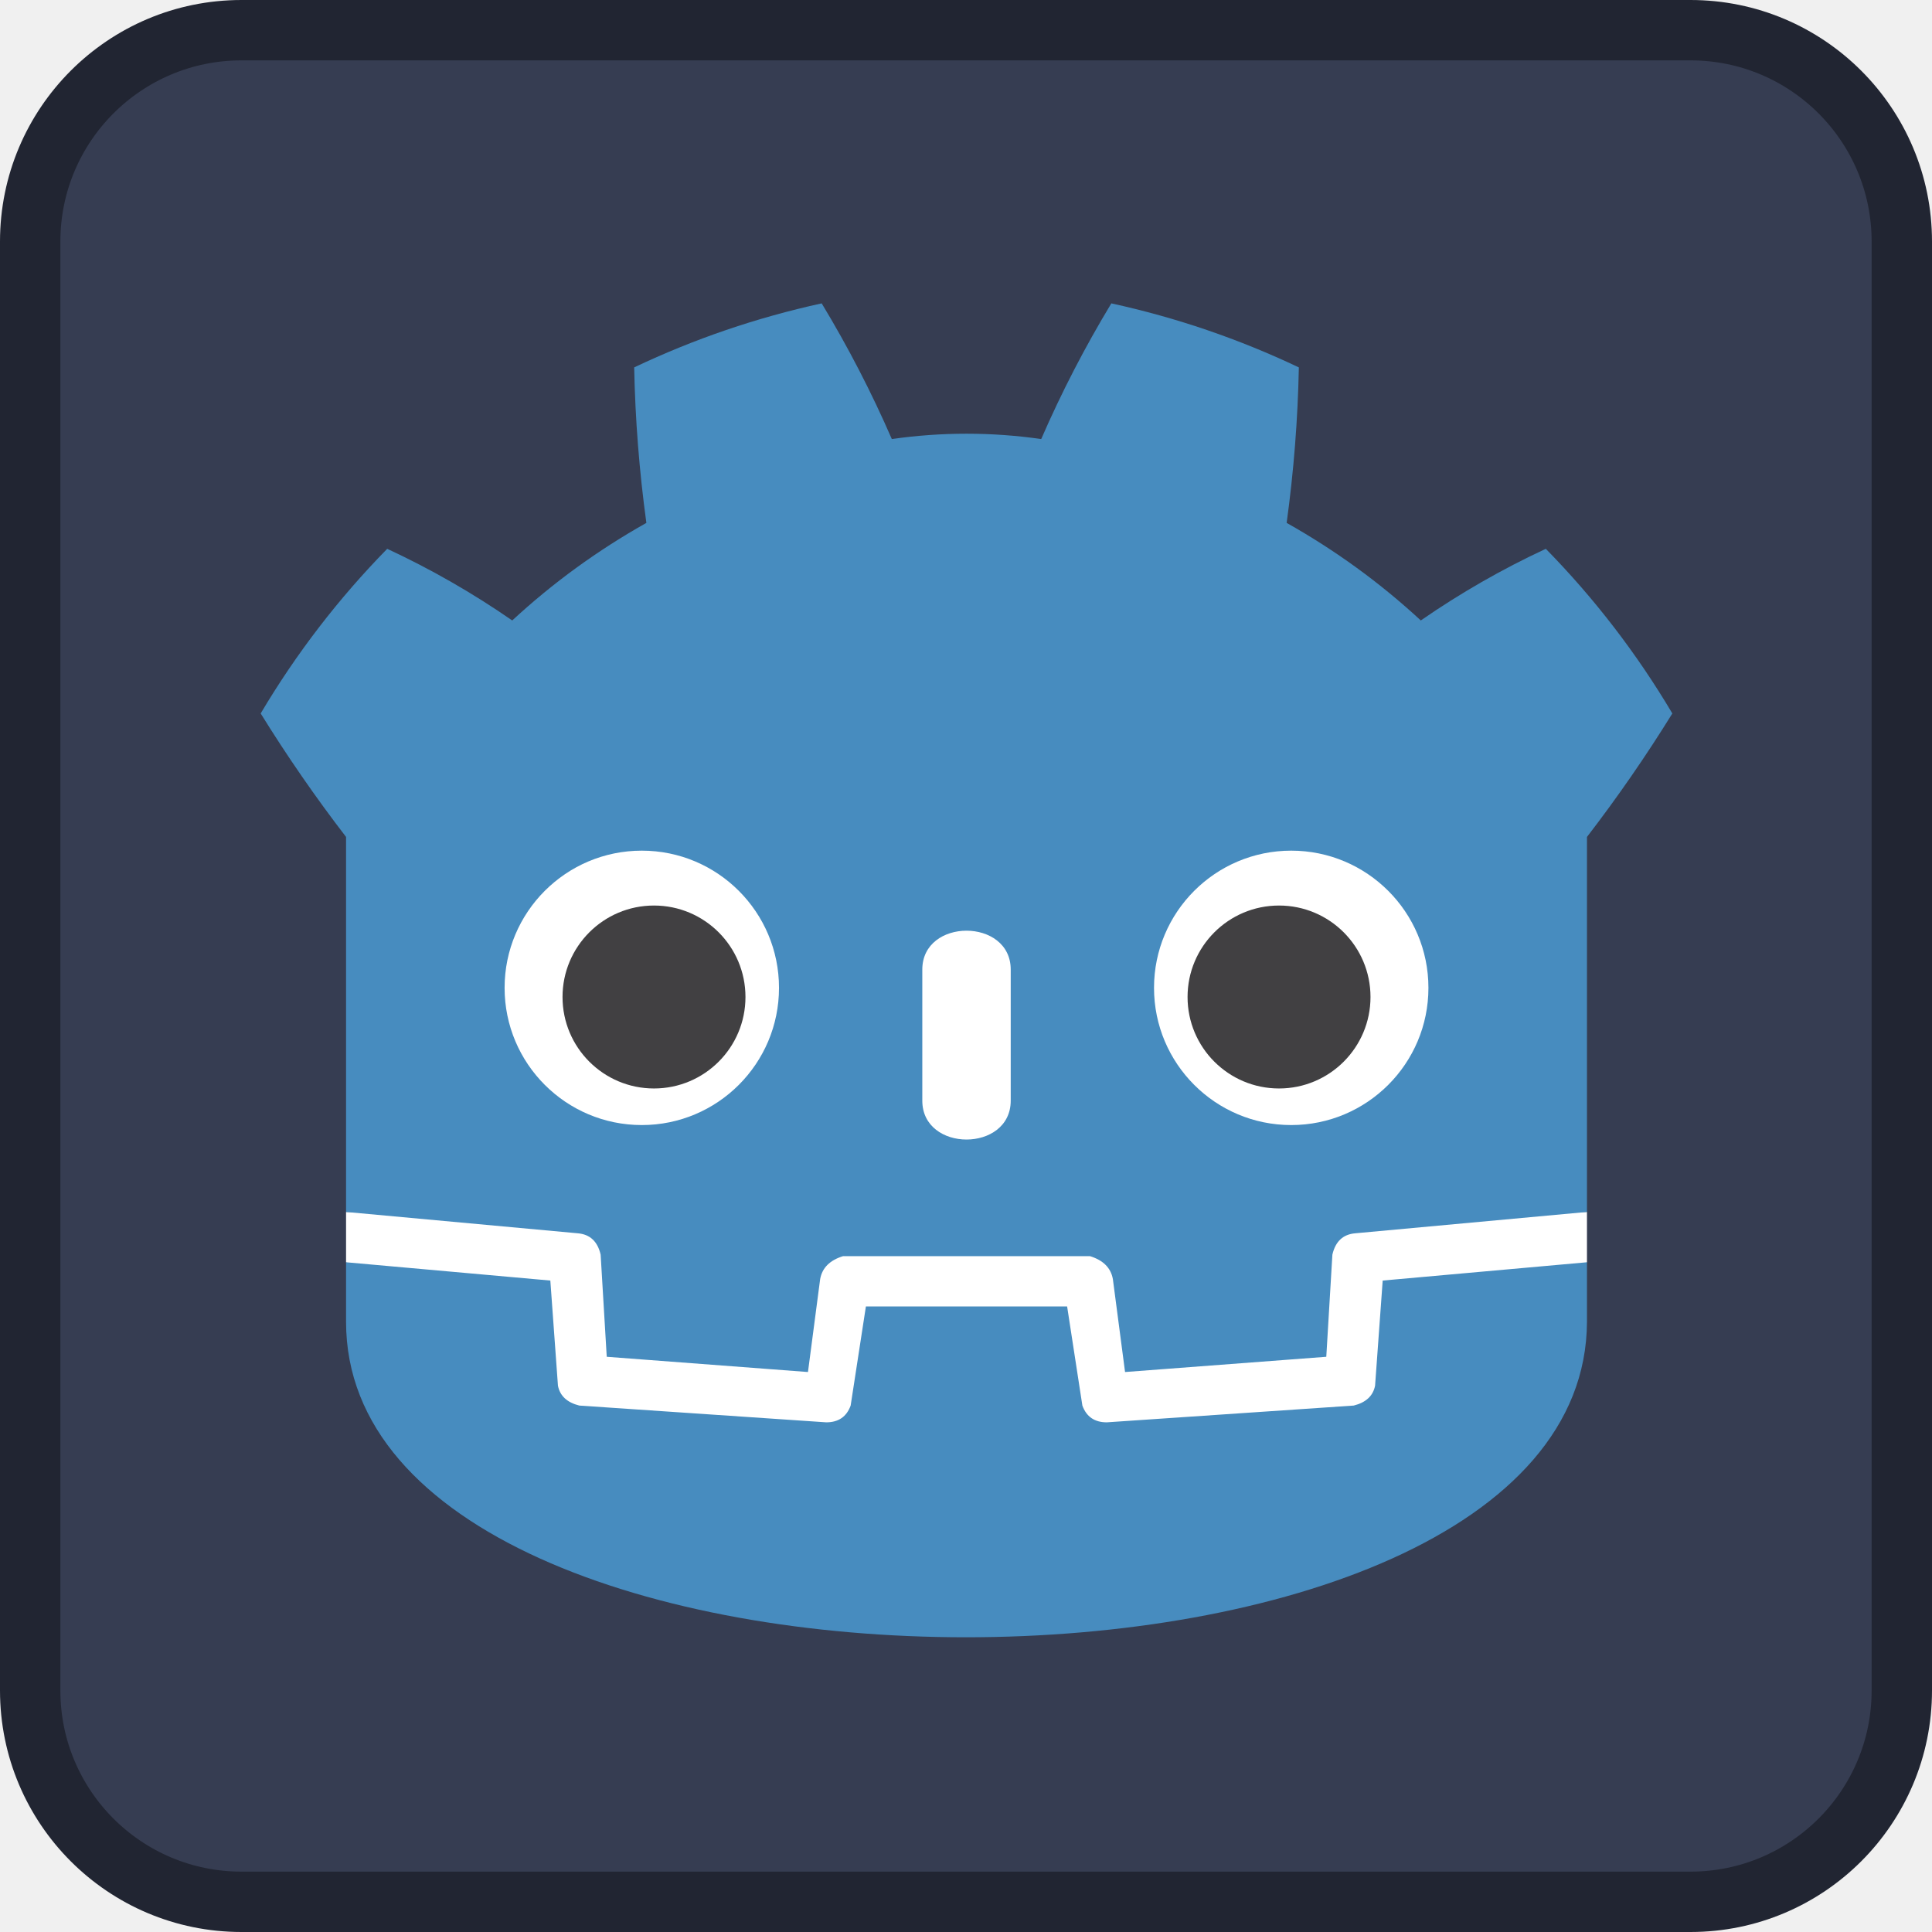
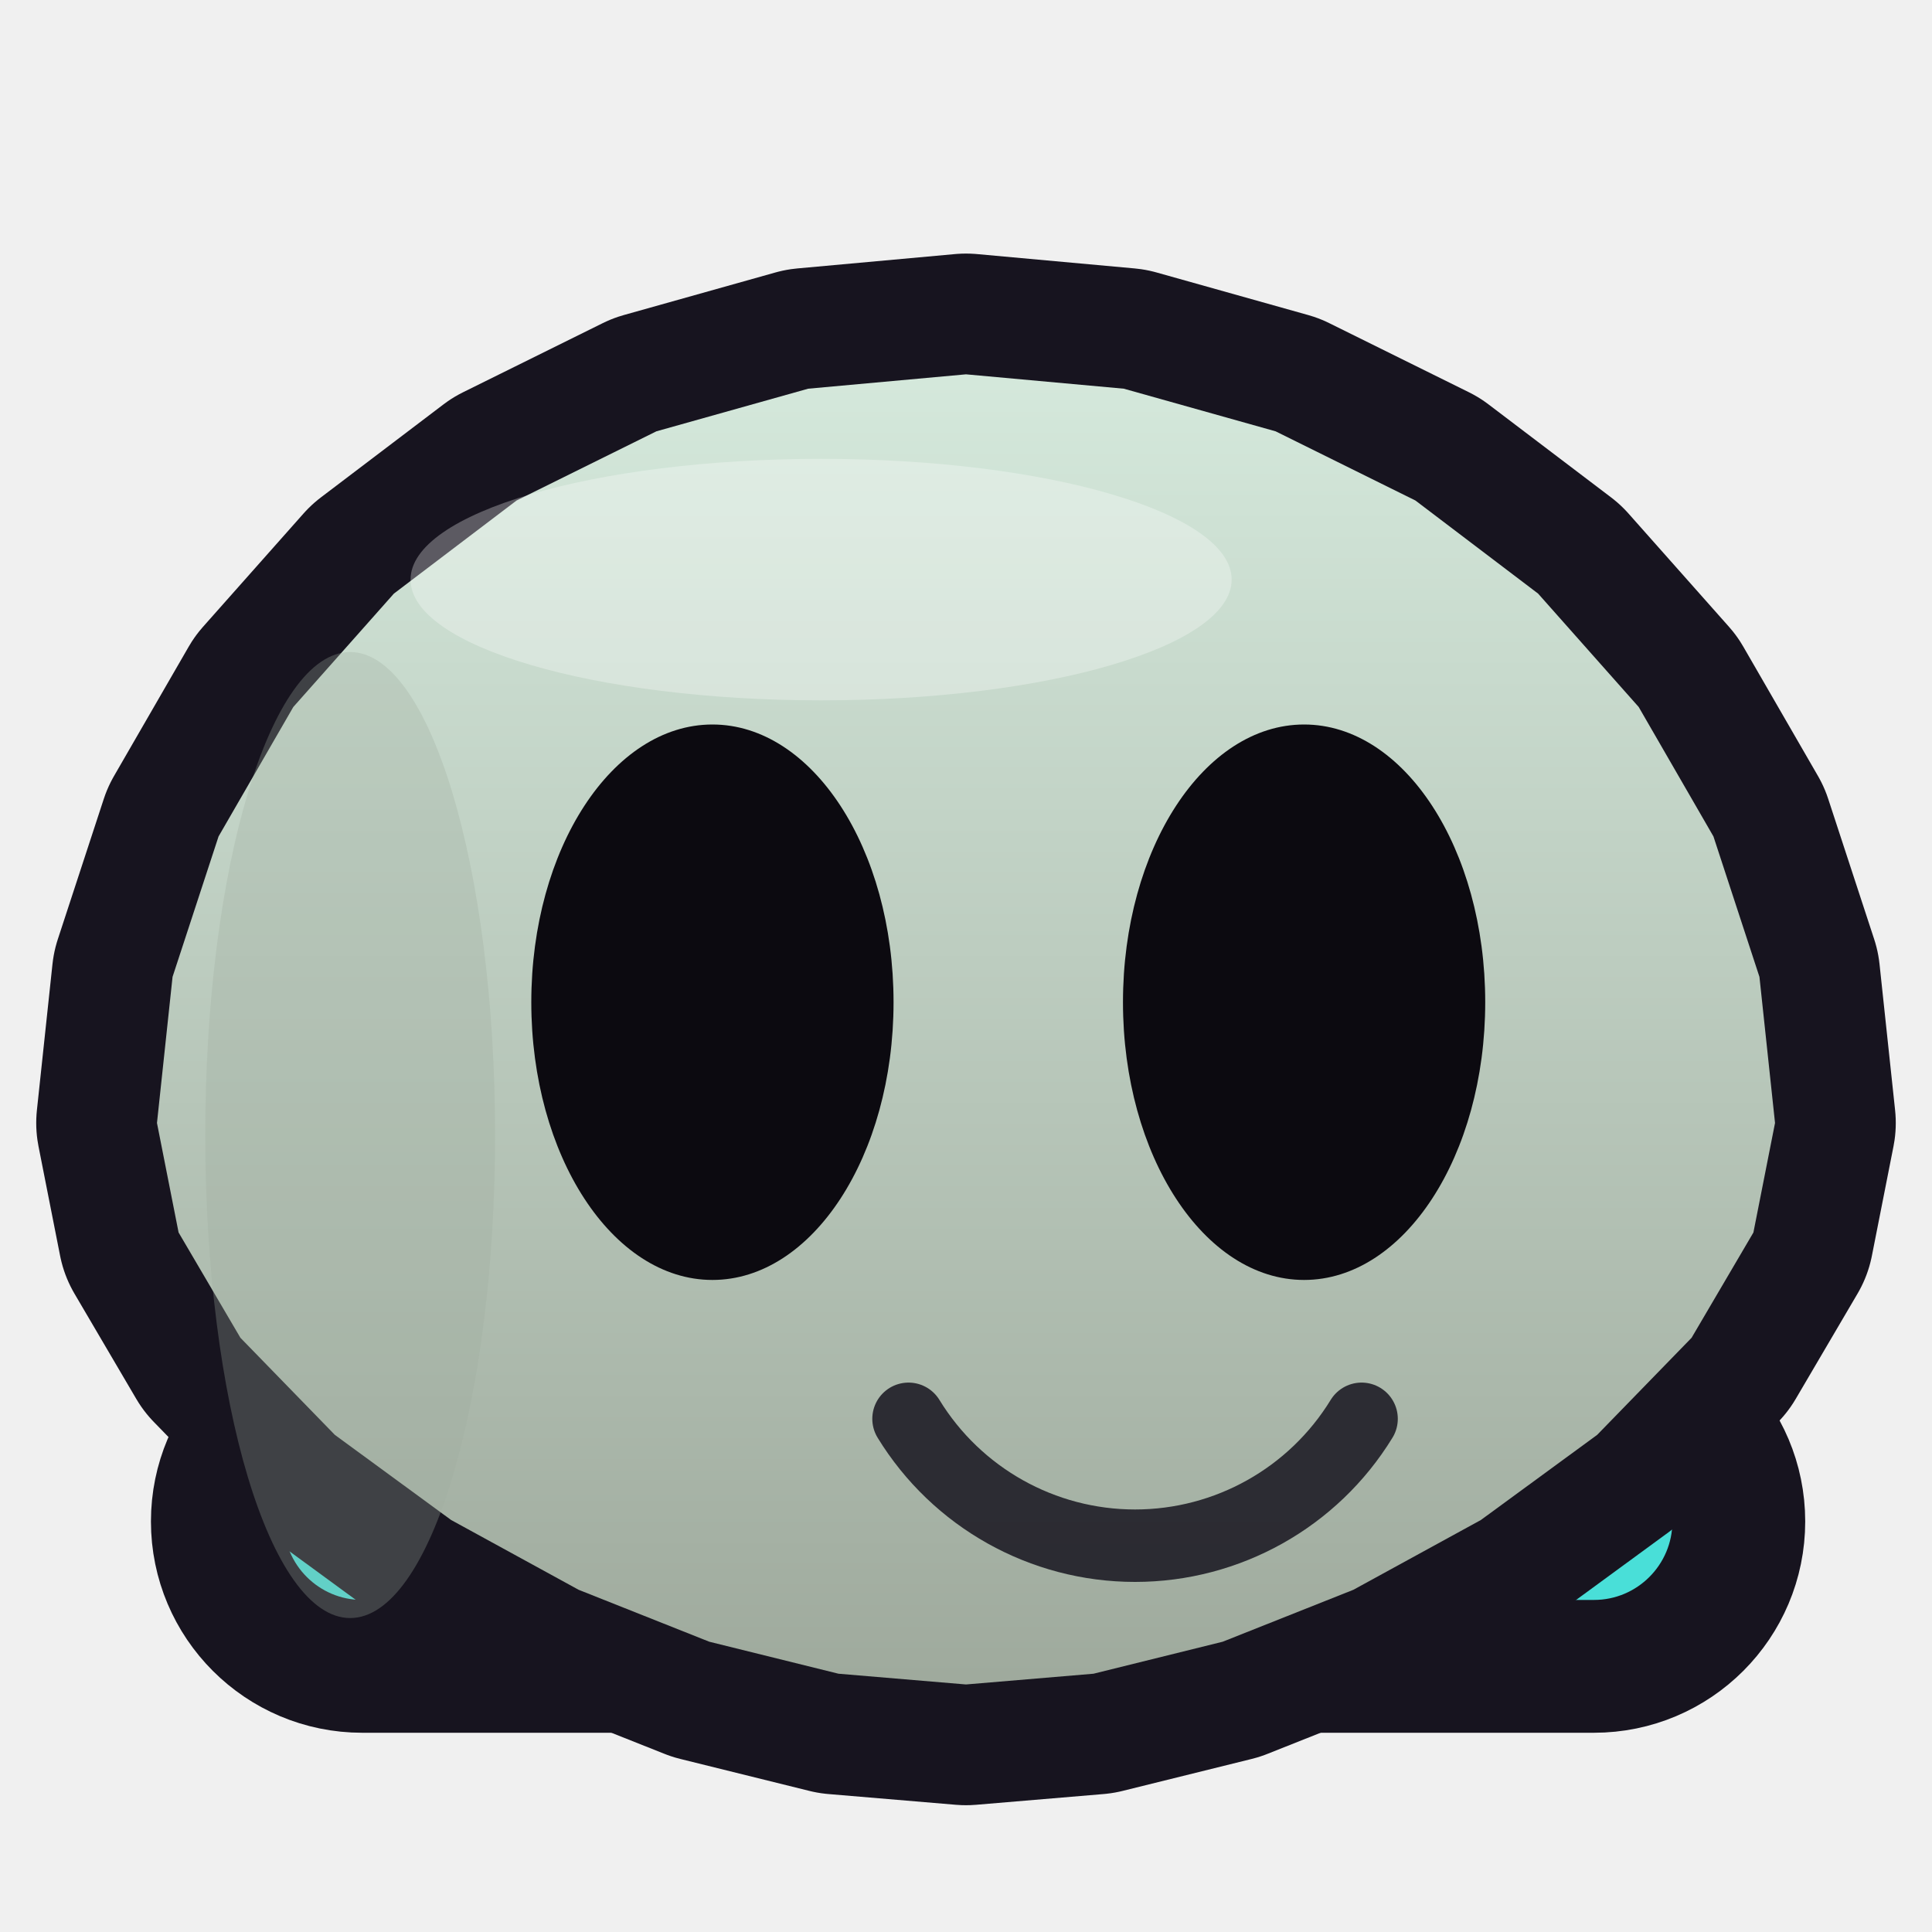
- <svg xmlns="http://www.w3.org/2000/svg" width="128" height="128">
-   <rect width="124" height="124" x="2" y="2" fill="#363d52" stroke="#212532" stroke-width="4" rx="14" />
-   <g fill="#fff" transform="translate(12.322 12.322)scale(.101)">
-     <path d="M105 673v33q407 354 814 0v-33z" />
-     <path fill="#478cbf" d="m105 673 152 14q12 1 15 14l4 67 132 10 8-61q2-11 15-15h162q13 4 15 15l8 61 132-10 4-67q3-13 15-14l152-14V427q30-39 56-81-35-59-83-108-43 20-82 47-40-37-88-64 7-51 8-102-59-28-123-42-26 43-46 89-49-7-98 0-20-46-46-89-64 14-123 42 1 51 8 102-48 27-88 64-39-27-82-47-48 49-83 108 26 42 56 81zm0 33v39c0 276 813 276 814 0v-39l-134 12-5 69q-2 10-14 13l-162 11q-12 0-16-11l-10-65H446l-10 65q-4 11-16 11l-162-11q-12-3-14-13l-5-69z" />
-     <path d="M483 600c0 34 58 34 58 0v-86c0-34-58-34-58 0z" />
-     <circle cx="725" cy="526" r="90" />
-     <circle cx="299" cy="526" r="90" />
-   </g>
-   <g fill="#414042" transform="translate(12.322 12.322)scale(.101)">
-     <circle cx="307" cy="532" r="60" />
-     <circle cx="717" cy="532" r="60" />
-   </g>
+ <svg xmlns="http://www.w3.org/2000/svg" width="16" height="16" viewBox="-8 -12.6 16 16">
+   <defs>
+     <linearGradient id="g" x1="0" y1="0" x2="0" y2="1">
+       <stop offset="0" stop-color="#d4e8db" />
+       <stop offset="1" stop-color="#9faa9d" />
+     </linearGradient>
+   </defs>
+   <rect x="-6.2" y="-1.2" width="12.6" height="2.4" rx="1.2" fill="#49dfd8" stroke="#17141f" stroke-width="1.1" />
+   <line x1="-5" y1="-0.6" x2="5.2" y2="-0.6" stroke="#81efeb" stroke-opacity="0.55" stroke-width="0.35" />
+   <polygon points="6.7,-3.3 6.521,-2.393 6.009,-1.521 5.227,-0.717 4.264,-0.012 3.208,0.566 2.126,0.996 1.056,1.261 -0,1.35 -1.056,1.261 -2.126,0.996 -3.208,0.566 -4.264,-0.012 -5.227,-0.717 -6.009,-1.521 -6.521,-2.393 -6.7,-3.3 -6.571,-4.51 -6.19,-5.673 -5.571,-6.745 -4.738,-7.684 -3.722,-8.455 -2.564,-9.028 -1.307,-9.381 0,-9.5 1.307,-9.381 2.564,-9.028 3.722,-8.455 4.738,-7.684 5.571,-6.745 6.19,-5.673 6.571,-4.51" fill="#17141f" stroke="#17141f" stroke-width="2" stroke-linejoin="round" />
+   <polygon points="6.7,-3.3 6.521,-2.393 6.009,-1.521 5.227,-0.717 4.264,-0.012 3.208,0.566 2.126,0.996 1.056,1.261 -0,1.35 -1.056,1.261 -2.126,0.996 -3.208,0.566 -4.264,-0.012 -5.227,-0.717 -6.009,-1.521 -6.521,-2.393 -6.7,-3.3 -6.571,-4.51 -6.19,-5.673 -5.571,-6.745 -4.738,-7.684 -3.722,-8.455 -2.564,-9.028 -1.307,-9.381 0,-9.5 1.307,-9.381 2.564,-9.028 3.722,-8.455 4.738,-7.684 5.571,-6.745 6.19,-5.673 6.571,-4.51" fill="url(#g)" />
+   <ellipse cx="-5.1" cy="-3.2" rx="1.2" ry="4" fill="#9faa9d" fill-opacity="0.3" />
+   <ellipse cx="-1.2" cy="-7.8" rx="3.4" ry="1" fill="#fff" fill-opacity="0.3" />
+   <ellipse cx="-2.1" cy="-4.3" rx="1.5" ry="2.3" fill="#0c0a10" />
+   <ellipse cx="2.8" cy="-4.3" rx="1.5" ry="2.3" fill="#0c0a10" />
+   <path d="M3.276,-0.85 A2.2,2.2 0 0 1 -0.476,-0.85" fill="none" stroke="#17141f" stroke-opacity="0.85" stroke-width="0.6" stroke-linecap="round" />
</svg>
